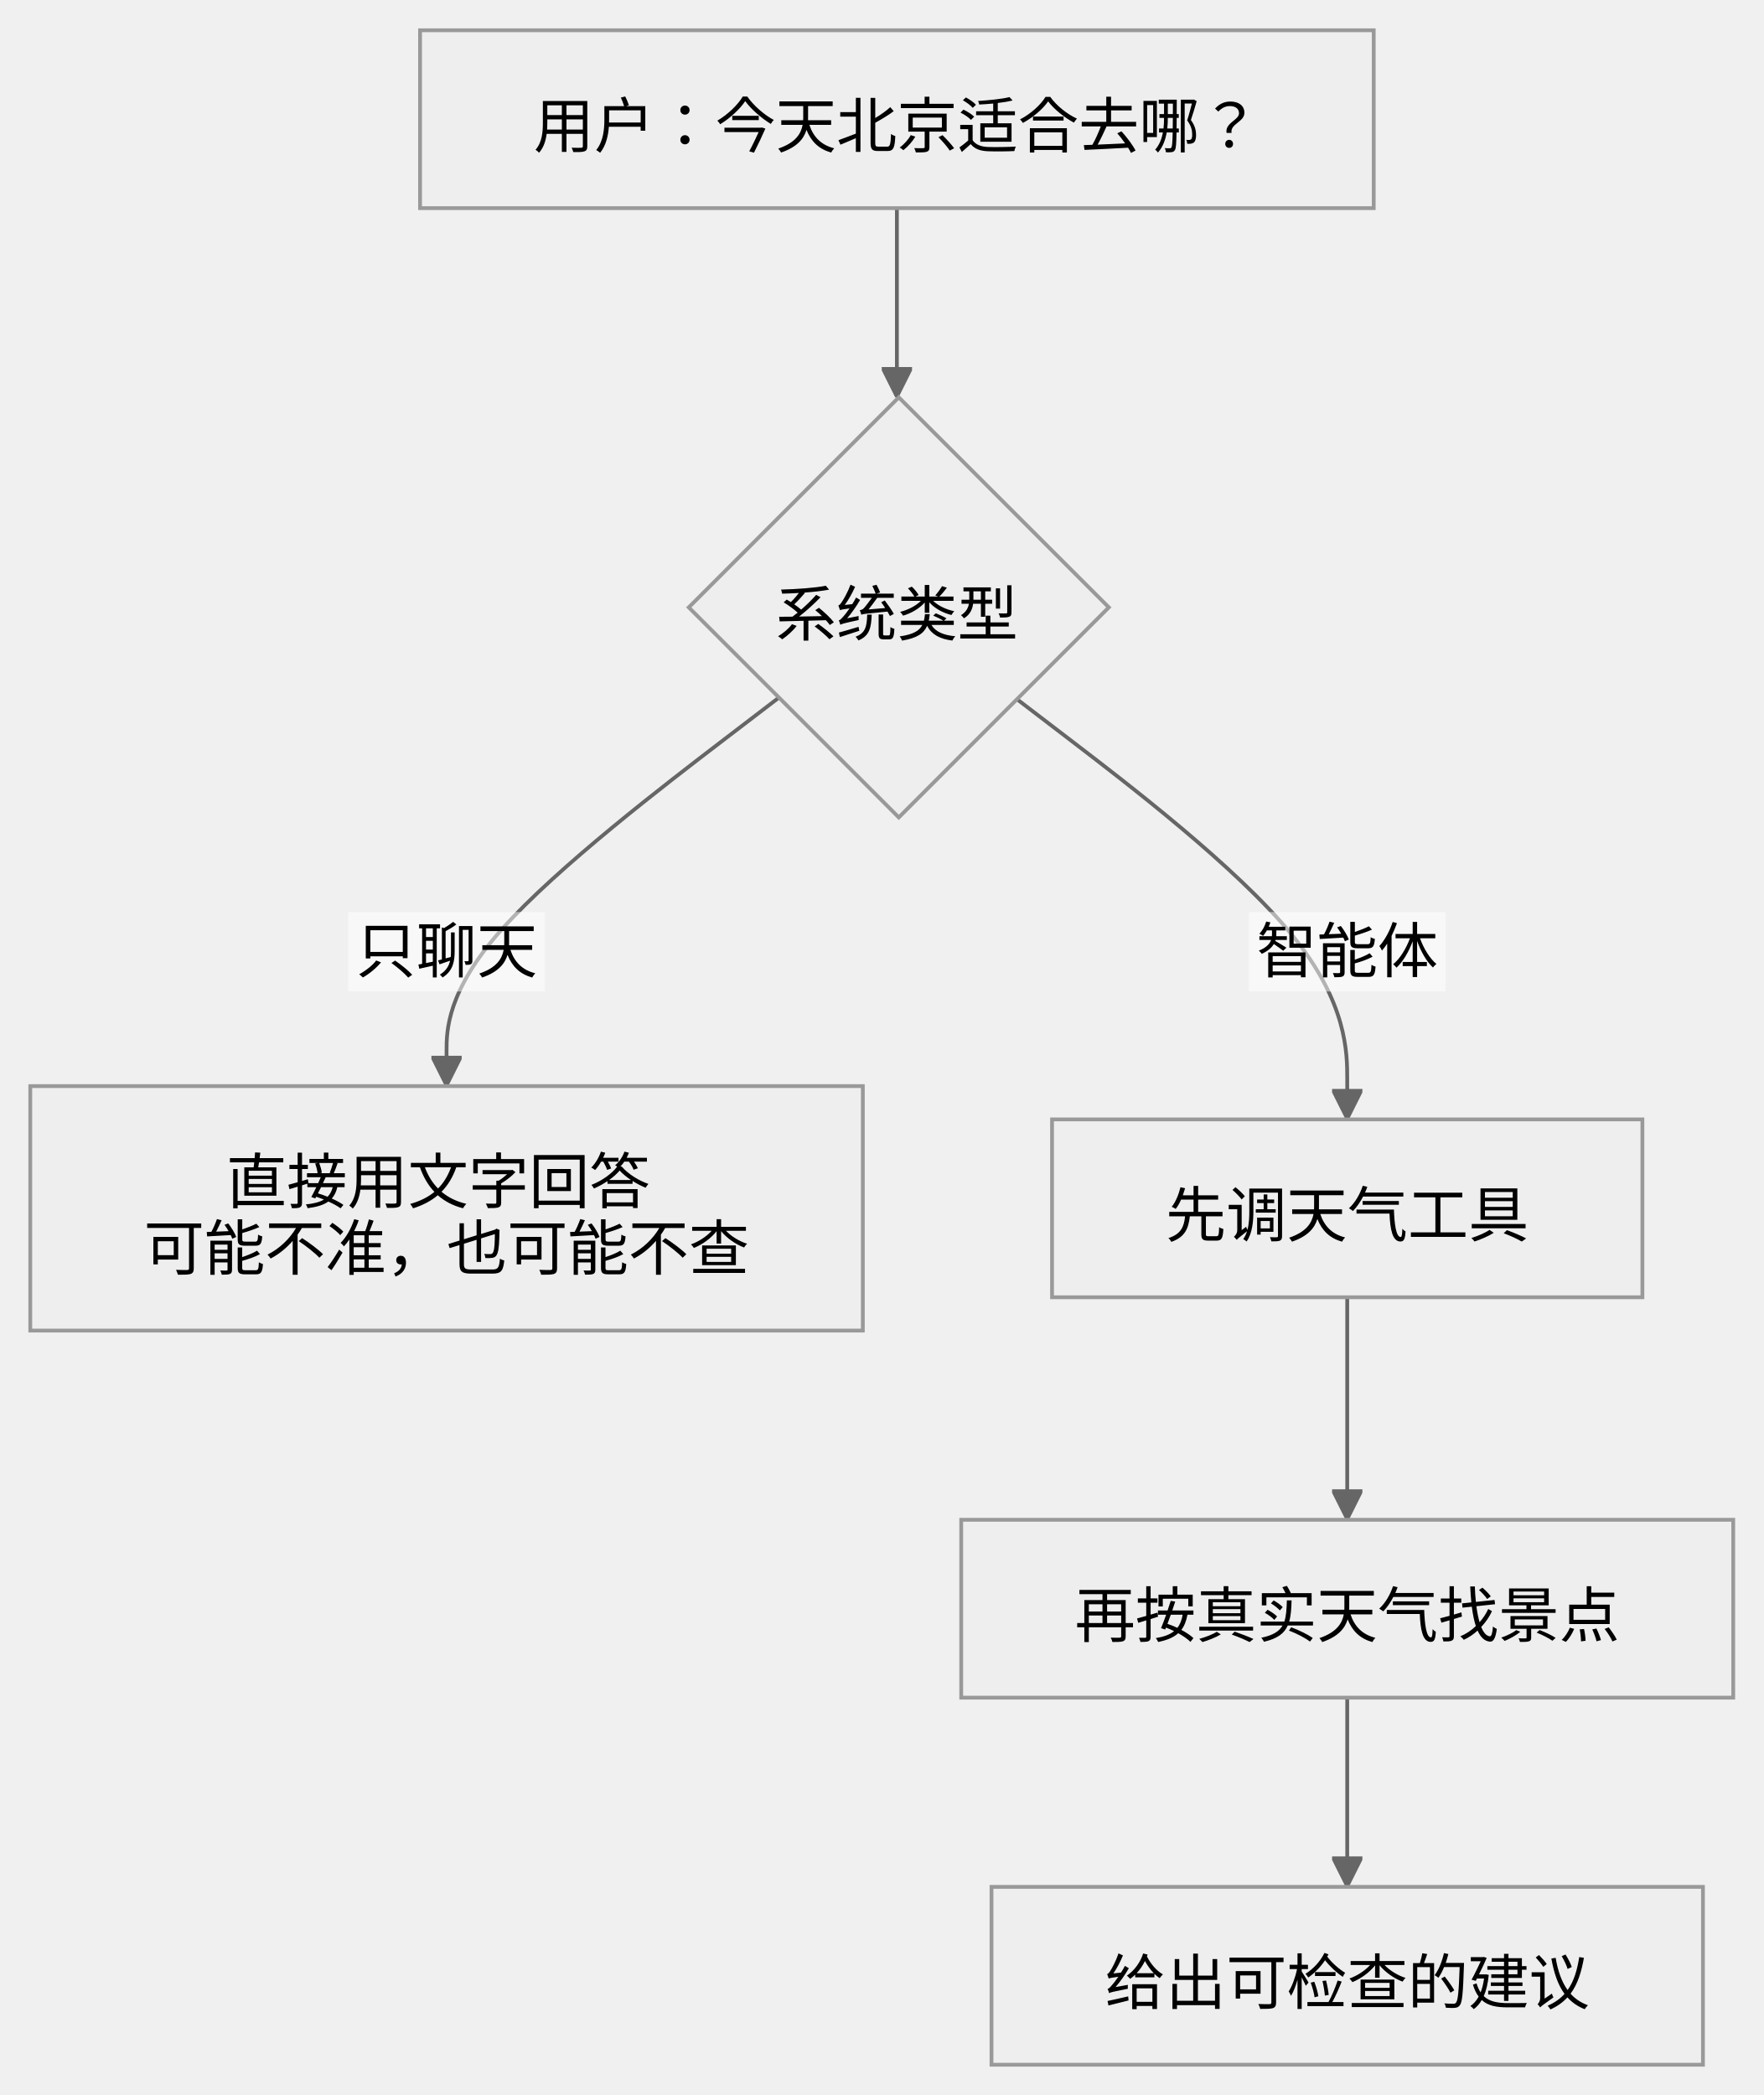
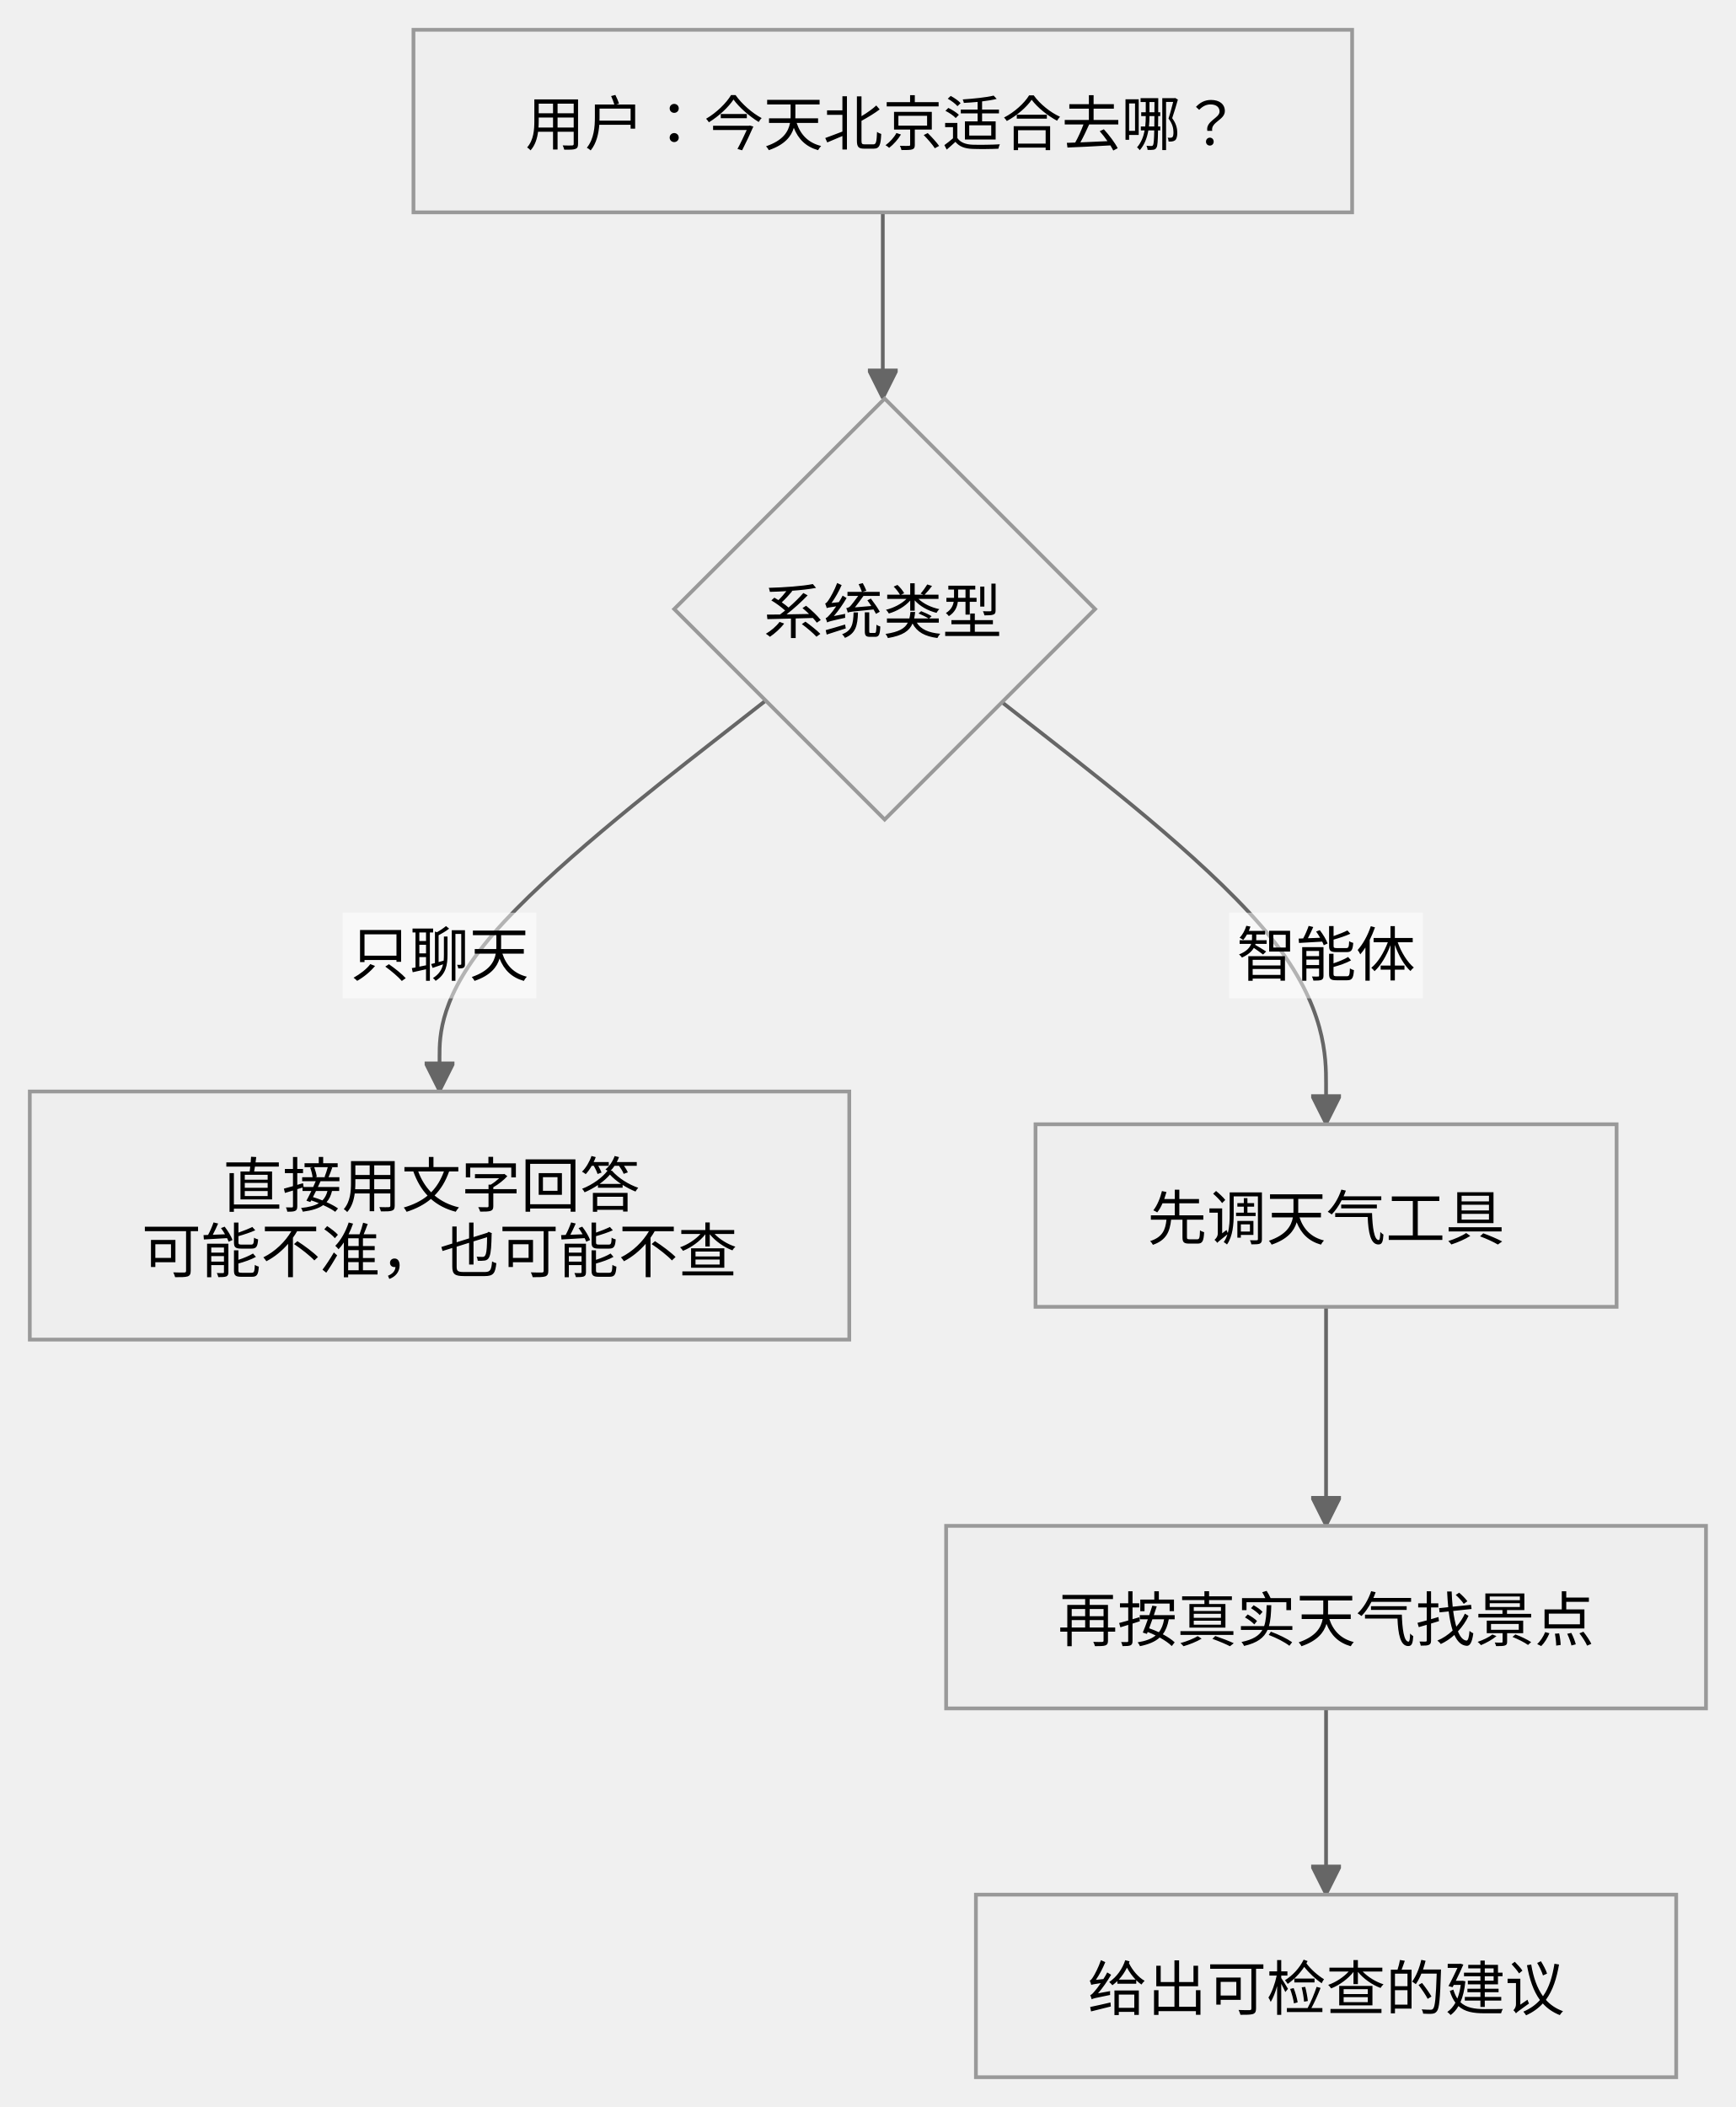
- <svg xmlns="http://www.w3.org/2000/svg" width="466" height="553.6" id="my-svg" class="flowchart" style="max-width: 466px; background-color: white;" viewBox="0 0 466 553.6" role="graphics-document document" aria-roledescription="flowchart-v2">
-   <style>#my-svg{font-family:"trebuchet ms",verdana,arial,sans-serif;font-size:16px;fill:#000000;}@keyframes edge-animation-frame{from{stroke-dashoffset:0;}}@keyframes dash{to{stroke-dashoffset:0;}}#my-svg .edge-animation-slow{stroke-dasharray:9,5!important;stroke-dashoffset:900;animation:dash 50s linear infinite;stroke-linecap:round;}#my-svg .edge-animation-fast{stroke-dasharray:9,5!important;stroke-dashoffset:900;animation:dash 20s linear infinite;stroke-linecap:round;}#my-svg .error-icon{fill:#552222;}#my-svg .error-text{fill:#552222;stroke:#552222;}#my-svg .edge-thickness-normal{stroke-width:1px;}#my-svg .edge-thickness-thick{stroke-width:3.5px;}#my-svg .edge-pattern-solid{stroke-dasharray:0;}#my-svg .edge-thickness-invisible{stroke-width:0;fill:none;}#my-svg .edge-pattern-dashed{stroke-dasharray:3;}#my-svg .edge-pattern-dotted{stroke-dasharray:2;}#my-svg .marker{fill:#666;stroke:#666;}#my-svg .marker.cross{stroke:#666;}#my-svg svg{font-family:"trebuchet ms",verdana,arial,sans-serif;font-size:16px;}#my-svg p{margin:0;}#my-svg .label{font-family:"trebuchet ms",verdana,arial,sans-serif;color:#000000;}#my-svg .cluster-label text{fill:#333;}#my-svg .cluster-label span{color:#333;}#my-svg .cluster-label span p{background-color:transparent;}#my-svg .label text,#my-svg span{fill:#000000;color:#000000;}#my-svg .node rect,#my-svg .node circle,#my-svg .node ellipse,#my-svg .node polygon,#my-svg .node path{fill:#eee;stroke:#999;stroke-width:1px;}#my-svg .rough-node .label text,#my-svg .node .label text,#my-svg .image-shape .label,#my-svg .icon-shape .label{text-anchor:middle;}#my-svg .node .katex path{fill:#000;stroke:#000;stroke-width:1px;}#my-svg .rough-node .label,#my-svg .node .label,#my-svg .image-shape .label,#my-svg .icon-shape .label{text-align:center;}#my-svg .node.clickable{cursor:pointer;}#my-svg .root .anchor path{fill:#666!important;stroke-width:0;stroke:#666;}#my-svg .arrowheadPath{fill:#333333;}#my-svg .edgePath .path{stroke:#666;stroke-width:1px;}#my-svg .flowchart-link{stroke:#666;fill:none;}#my-svg .edgeLabel{background-color:white;text-align:center;}#my-svg .edgeLabel p{background-color:white;}#my-svg .edgeLabel rect{opacity:0.5;background-color:white;fill:white;}#my-svg .labelBkg{background-color:rgba(255, 255, 255, 0.5);}#my-svg .cluster rect{fill:hsl(0, 0%, 98.922%);stroke:#707070;stroke-width:1px;}#my-svg .cluster text{fill:#333;}#my-svg .cluster span{color:#333;}#my-svg div.mermaidTooltip{position:absolute;text-align:center;max-width:200px;padding:2px;font-family:"trebuchet ms",verdana,arial,sans-serif;font-size:12px;background:hsl(-160, 0%, 93.333%);border:1px solid #707070;border-radius:2px;pointer-events:none;z-index:100;}#my-svg .flowchartTitleText{text-anchor:middle;font-size:18px;fill:#000000;}#my-svg rect.text{fill:none;stroke-width:0;}#my-svg .icon-shape,#my-svg .image-shape{background-color:white;text-align:center;}#my-svg .icon-shape p,#my-svg .image-shape p{background-color:white;padding:2px;}#my-svg .icon-shape .label rect,#my-svg .image-shape .label rect{opacity:0.5;background-color:white;fill:white;}#my-svg .label-icon{display:inline-block;height:1em;overflow:visible;vertical-align:-0.125em;}#my-svg .node .label-icon path{fill:currentColor;stroke:revert;stroke-width:revert;}#my-svg .node .neo-node{stroke:#999;}#my-svg [data-look="neo"].node rect,#my-svg [data-look="neo"].cluster rect,#my-svg [data-look="neo"].node polygon{stroke:url(#my-svg-gradient);filter:drop-shadow( 1px 2px 2px rgba(185,185,185,1));}#my-svg [data-look="neo"].swimlane.cluster rect{filter:none;}#my-svg [data-look="neo"].node path{stroke:url(#my-svg-gradient);stroke-width:1px;}#my-svg [data-look="neo"].node .outer-path{filter:drop-shadow( 1px 2px 2px rgba(185,185,185,1));}#my-svg [data-look="neo"].node .neo-line path{stroke:#999;filter:none;}#my-svg [data-look="neo"].node circle{stroke:url(#my-svg-gradient);filter:drop-shadow( 1px 2px 2px rgba(185,185,185,1));}#my-svg [data-look="neo"].node circle .state-start{fill:#000000;}#my-svg [data-look="neo"].icon-shape .icon{fill:url(#my-svg-gradient);filter:drop-shadow( 1px 2px 2px rgba(185,185,185,1));}#my-svg [data-look="neo"].icon-shape .icon-neo path{stroke:url(#my-svg-gradient);filter:drop-shadow( 1px 2px 2px rgba(185,185,185,1));}#my-svg :root{--mermaid-font-family:"trebuchet ms",verdana,arial,sans-serif;}</style>
+ <svg xmlns="http://www.w3.org/2000/svg" width="466" height="565.6" id="my-svg" class="flowchart" style="max-width: 466px; background-color: white;" viewBox="0 0 466 565.6" role="graphics-document document" aria-roledescription="flowchart-v2">
+   <style>#my-svg{font-family:"trebuchet ms",verdana,arial,sans-serif;font-size:16px;fill:#000000;}@keyframes edge-animation-frame{from{stroke-dashoffset:0;}}@keyframes dash{to{stroke-dashoffset:0;}}#my-svg .edge-animation-slow{stroke-dasharray:9,5!important;stroke-dashoffset:900;animation:dash 50s linear infinite;stroke-linecap:round;}#my-svg .edge-animation-fast{stroke-dasharray:9,5!important;stroke-dashoffset:900;animation:dash 20s linear infinite;stroke-linecap:round;}#my-svg .error-icon{fill:#552222;}#my-svg .error-text{fill:#552222;stroke:#552222;}#my-svg .edge-thickness-normal{stroke-width:1px;}#my-svg .edge-thickness-thick{stroke-width:3.5px;}#my-svg .edge-pattern-solid{stroke-dasharray:0;}#my-svg .edge-thickness-invisible{stroke-width:0;fill:none;}#my-svg .edge-pattern-dashed{stroke-dasharray:3;}#my-svg .edge-pattern-dotted{stroke-dasharray:2;}#my-svg .marker{fill:#666;stroke:#666;}#my-svg .marker.cross{stroke:#666;}#my-svg svg{font-family:"trebuchet ms",verdana,arial,sans-serif;font-size:16px;}#my-svg p{margin:0;}#my-svg .label{font-family:"trebuchet ms",verdana,arial,sans-serif;color:#000000;}#my-svg .cluster-label text{fill:#333;}#my-svg .cluster-label span{color:#333;}#my-svg .cluster-label span p{background-color:transparent;}#my-svg .label text,#my-svg span{fill:#000000;color:#000000;}#my-svg .node rect,#my-svg .node circle,#my-svg .node ellipse,#my-svg .node polygon,#my-svg .node path{fill:#eee;stroke:#999;stroke-width:1px;}#my-svg .rough-node .label text,#my-svg .node .label text,#my-svg .image-shape .label,#my-svg .icon-shape .label{text-anchor:middle;}#my-svg .node .katex path{fill:#000;stroke:#000;stroke-width:1px;}#my-svg .rough-node .label,#my-svg .node .label,#my-svg .image-shape .label,#my-svg .icon-shape .label{text-align:center;}#my-svg .node.clickable{cursor:pointer;}#my-svg .root .anchor path{fill:#666!important;stroke-width:0;stroke:#666;}#my-svg .arrowheadPath{fill:#333333;}#my-svg .edgePath .path{stroke:#666;stroke-width:1px;}#my-svg .flowchart-link{stroke:#666;fill:none;}#my-svg .edgeLabel{background-color:white;text-align:center;}#my-svg .edgeLabel p{background-color:white;}#my-svg .edgeLabel rect{opacity:0.5;background-color:white;fill:white;}#my-svg .labelBkg{background-color:rgba(255, 255, 255, 0.5);}#my-svg .cluster rect{fill:hsl(0, 0%, 98.922%);stroke:#707070;stroke-width:1px;}#my-svg .cluster text{fill:#333;}#my-svg .cluster span{color:#333;}#my-svg div.mermaidTooltip{position:absolute;text-align:center;max-width:200px;padding:2px;font-family:"trebuchet ms",verdana,arial,sans-serif;font-size:12px;background:hsl(-160, 0%, 93.333%);border:1px solid #707070;border-radius:2px;pointer-events:none;z-index:100;}#my-svg .flowchartTitleText{text-anchor:middle;font-size:18px;fill:#000000;}#my-svg rect.text{fill:none;stroke-width:0;}#my-svg .icon-shape,#my-svg .image-shape{background-color:white;text-align:center;}#my-svg .icon-shape p,#my-svg .image-shape p{background-color:white;padding:2px;}#my-svg .icon-shape .label rect,#my-svg .image-shape .label rect{opacity:0.5;background-color:white;fill:white;}#my-svg .label-icon{display:inline-block;height:1em;overflow:visible;vertical-align:-0.125em;}#my-svg .node .label-icon path{fill:currentColor;stroke:revert;stroke-width:revert;}#my-svg .node .neo-node{stroke:#999;}#my-svg [data-look="neo"].node rect,#my-svg [data-look="neo"].cluster rect,#my-svg [data-look="neo"].node polygon{stroke:url(#my-svg-gradient);filter:drop-shadow( 1px 2px 2px rgba(185,185,185,1));}#my-svg [data-look="neo"].node path{stroke:url(#my-svg-gradient);stroke-width:1px;}#my-svg [data-look="neo"].node .outer-path{filter:drop-shadow( 1px 2px 2px rgba(185,185,185,1));}#my-svg [data-look="neo"].node .neo-line path{stroke:#999;filter:none;}#my-svg [data-look="neo"].node circle{stroke:url(#my-svg-gradient);filter:drop-shadow( 1px 2px 2px rgba(185,185,185,1));}#my-svg [data-look="neo"].node circle .state-start{fill:#000000;}#my-svg [data-look="neo"].icon-shape .icon{fill:url(#my-svg-gradient);filter:drop-shadow( 1px 2px 2px rgba(185,185,185,1));}#my-svg [data-look="neo"].icon-shape .icon-neo path{stroke:url(#my-svg-gradient);filter:drop-shadow( 1px 2px 2px rgba(185,185,185,1));}#my-svg :root{--mermaid-font-family:"trebuchet ms",verdana,arial,sans-serif;}</style>
  <g>
    <marker id="my-svg_flowchart-v2-pointEnd" class="marker flowchart-v2" viewBox="0 0 10 10" refX="5" refY="5" markerUnits="userSpaceOnUse" markerWidth="8" markerHeight="8" orient="auto">
      <path d="M 0 0 L 10 5 L 0 10 z" class="arrowMarkerPath" style="stroke-width: 1; stroke-dasharray: 1, 0;" />
    </marker>
    <marker id="my-svg_flowchart-v2-pointStart" class="marker flowchart-v2" viewBox="0 0 10 10" refX="4.5" refY="5" markerUnits="userSpaceOnUse" markerWidth="8" markerHeight="8" orient="auto">
      <path d="M 0 5 L 10 10 L 10 0 z" class="arrowMarkerPath" style="stroke-width: 1; stroke-dasharray: 1, 0;" />
    </marker>
    <marker id="my-svg_flowchart-v2-pointEnd-margin" class="marker flowchart-v2" viewBox="0 0 11.5 14" refX="11.5" refY="7" markerUnits="userSpaceOnUse" markerWidth="10.5" markerHeight="14" orient="auto">
      <path d="M 0 0 L 11.5 7 L 0 14 z" class="arrowMarkerPath" style="stroke-width: 0; stroke-dasharray: 1, 0;" />
    </marker>
    <marker id="my-svg_flowchart-v2-pointStart-margin" class="marker flowchart-v2" viewBox="0 0 11.5 14" refX="1" refY="7" markerUnits="userSpaceOnUse" markerWidth="11.5" markerHeight="14" orient="auto">
      <polygon points="0,7 11.5,14 11.5,0" class="arrowMarkerPath" style="stroke-width: 0; stroke-dasharray: 1, 0;" />
    </marker>
    <marker id="my-svg_flowchart-v2-circleEnd" class="marker flowchart-v2" viewBox="0 0 10 10" refX="11" refY="5" markerUnits="userSpaceOnUse" markerWidth="11" markerHeight="11" orient="auto">
      <circle cx="5" cy="5" r="5" class="arrowMarkerPath" style="stroke-width: 1; stroke-dasharray: 1, 0;" />
    </marker>
    <marker id="my-svg_flowchart-v2-circleStart" class="marker flowchart-v2" viewBox="0 0 10 10" refX="-1" refY="5" markerUnits="userSpaceOnUse" markerWidth="11" markerHeight="11" orient="auto">
      <circle cx="5" cy="5" r="5" class="arrowMarkerPath" style="stroke-width: 1; stroke-dasharray: 1, 0;" />
    </marker>
    <marker id="my-svg_flowchart-v2-circleEnd-margin" class="marker flowchart-v2" viewBox="0 0 10 10" refY="5" refX="12.25" markerUnits="userSpaceOnUse" markerWidth="14" markerHeight="14" orient="auto">
      <circle cx="5" cy="5" r="5" class="arrowMarkerPath" style="stroke-width: 0; stroke-dasharray: 1, 0;" />
    </marker>
    <marker id="my-svg_flowchart-v2-circleStart-margin" class="marker flowchart-v2" viewBox="0 0 10 10" refX="-2" refY="5" markerUnits="userSpaceOnUse" markerWidth="14" markerHeight="14" orient="auto">
      <circle cx="5" cy="5" r="5" class="arrowMarkerPath" style="stroke-width: 0; stroke-dasharray: 1, 0;" />
    </marker>
    <marker id="my-svg_flowchart-v2-crossEnd" class="marker cross flowchart-v2" viewBox="0 0 11 11" refX="12" refY="5.2" markerUnits="userSpaceOnUse" markerWidth="11" markerHeight="11" orient="auto">
      <path d="M 1,1 l 9,9 M 10,1 l -9,9" class="arrowMarkerPath" style="stroke-width: 2; stroke-dasharray: 1, 0;" />
    </marker>
    <marker id="my-svg_flowchart-v2-crossStart" class="marker cross flowchart-v2" viewBox="0 0 11 11" refX="-1" refY="5.2" markerUnits="userSpaceOnUse" markerWidth="11" markerHeight="11" orient="auto">
      <path d="M 1,1 l 9,9 M 10,1 l -9,9" class="arrowMarkerPath" style="stroke-width: 2; stroke-dasharray: 1, 0;" />
    </marker>
    <marker id="my-svg_flowchart-v2-crossEnd-margin" class="marker cross flowchart-v2" viewBox="0 0 15 15" refX="17.7" refY="7.5" markerUnits="userSpaceOnUse" markerWidth="12" markerHeight="12" orient="auto">
      <path d="M 1,1 L 14,14 M 1,14 L 14,1" class="arrowMarkerPath" style="stroke-width: 2.5;" />
    </marker>
    <marker id="my-svg_flowchart-v2-crossStart-margin" class="marker cross flowchart-v2" viewBox="0 0 15 15" refX="-3.5" refY="7.5" markerUnits="userSpaceOnUse" markerWidth="12" markerHeight="12" orient="auto">
      <path d="M 1,1 L 14,14 M 1,14 L 14,1" class="arrowMarkerPath" style="stroke-width: 2.5; stroke-dasharray: 1, 0;" />
    </marker>
    <g class="root">
      <g class="clusters" />
      <g class="edgePaths">
-         <path d="M237,55L237,59.167C237,63.333,237,71.667,237,79.333C237,87,237,94,237,97.5L237,101" id="my-svg-L_Q_C_0" class="edge-thickness-normal edge-pattern-solid edge-thickness-normal edge-pattern-solid flowchart-link" style=";" data-edge="true" data-et="edge" data-id="L_Q_C_0" data-points="W3sieCI6MjM3LCJ5Ijo1NX0seyJ4IjoyMzcsInkiOjgwfSx7IngiOjIzNywieSI6MTA1fV0=" data-look="classic" marker-end="url(#my-svg_flowchart-v2-pointEnd)" />
-         <path d="M205.55,184.55L190.958,195.708C176.367,206.867,147.183,229.183,132.592,245.592C118,262,118,272.5,118,277.75L118,283" id="my-svg-L_C_Chat_0" class="edge-thickness-normal edge-pattern-solid edge-thickness-normal edge-pattern-solid flowchart-link" style=";" data-edge="true" data-et="edge" data-id="L_C_Chat_0" data-points="W3sieCI6MjA1LjU1LCJ5IjoxODQuNTV9LHsieCI6MTE4LCJ5IjoyNTEuNX0seyJ4IjoxMTgsInkiOjI4N31d" data-look="classic" marker-end="url(#my-svg_flowchart-v2-pointEnd)" />
-         <path d="M268.45,184.55L283.042,195.708C297.633,206.867,326.817,229.183,341.408,247.058C356,264.933,356,278.367,356,285.083L356,291.8" id="my-svg-L_C_Ag_0" class="edge-thickness-normal edge-pattern-solid edge-thickness-normal edge-pattern-solid flowchart-link" style=";" data-edge="true" data-et="edge" data-id="L_C_Ag_0" data-points="W3sieCI6MjY4LjQ1LCJ5IjoxODQuNTV9LHsieCI6MzU2LCJ5IjoyNTEuNX0seyJ4IjozNTYsInkiOjI5NS43OTk5OTkyMzcwNjA1NX1d" data-look="classic" marker-end="url(#my-svg_flowchart-v2-pointEnd)" />
-         <path d="M356,342.8L356,348.433C356,354.067,356,365.333,356,374.467C356,383.6,356,390.6,356,394.1L356,397.6" id="my-svg-L_Ag_Ag2_0" class="edge-thickness-normal edge-pattern-solid edge-thickness-normal edge-pattern-solid flowchart-link" style=";" data-edge="true" data-et="edge" data-id="L_Ag_Ag2_0" data-points="W3sieCI6MzU2LCJ5IjozNDIuNzk5OTk5MjM3MDYwNTV9LHsieCI6MzU2LCJ5IjozNzYuNTk5OTk4NDc0MTIxMX0seyJ4IjozNTYsInkiOjQwMS41OTk5OTg0NzQxMjExfV0=" data-look="classic" marker-end="url(#my-svg_flowchart-v2-pointEnd)" />
-         <path d="M356,448.6L356,452.767C356,456.933,356,465.267,356,472.933C356,480.6,356,487.6,356,491.1L356,494.6" id="my-svg-L_Ag2_Ans_0" class="edge-thickness-normal edge-pattern-solid edge-thickness-normal edge-pattern-solid flowchart-link" style=";" data-edge="true" data-et="edge" data-id="L_Ag2_Ans_0" data-points="W3sieCI6MzU2LCJ5Ijo0NDguNTk5OTk4NDc0MTIxMX0seyJ4IjozNTYsInkiOjQ3My41OTk5OTg0NzQxMjExfSx7IngiOjM1NiwieSI6NDk4LjU5OTk5ODQ3NDEyMTF9XQ==" data-look="classic" marker-end="url(#my-svg_flowchart-v2-pointEnd)" />
+         <path d="M237,57L237,61.167C237,65.333,237,73.667,237,81.333C237,89,237,96,237,99.5L237,103" id="my-svg-L_Q_C_0" class="edge-thickness-normal edge-pattern-solid edge-thickness-normal edge-pattern-solid flowchart-link" style=";" data-edge="true" data-et="edge" data-id="L_Q_C_0" data-points="W3sieCI6MjM3LCJ5Ijo1N30seyJ4IjoyMzcsInkiOjgyfSx7IngiOjIzNywieSI6MTA3fV0=" data-look="classic" marker-end="url(#my-svg_flowchart-v2-pointEnd)" />
+         <path d="M205.285,188.285L190.738,199.654C176.19,211.024,147.095,233.762,132.548,250.548C118,267.333,118,278.167,118,283.583L118,289" id="my-svg-L_C_Chat_0" class="edge-thickness-normal edge-pattern-solid edge-thickness-normal edge-pattern-solid flowchart-link" style=";" data-edge="true" data-et="edge" data-id="L_C_Chat_0" data-points="W3sieCI6MjA1LjI4NTM3NzM1ODQ5MDU2LCJ5IjoxODguMjg1Mzc3MzU4NDkwNTZ9LHsieCI6MTE4LCJ5IjoyNTYuNX0seyJ4IjoxMTgsInkiOjI5M31d" data-look="classic" marker-end="url(#my-svg_flowchart-v2-pointEnd)" />
+         <path d="M268.715,188.285L283.262,199.654C297.81,211.024,326.905,233.762,341.452,252.014C356,270.267,356,284.033,356,290.917L356,297.8" id="my-svg-L_C_Ag_0" class="edge-thickness-normal edge-pattern-solid edge-thickness-normal edge-pattern-solid flowchart-link" style=";" data-edge="true" data-et="edge" data-id="L_C_Ag_0" data-points="W3sieCI6MjY4LjcxNDYyMjY0MTUwOTQ0LCJ5IjoxODguMjg1Mzc3MzU4NDkwNTZ9LHsieCI6MzU2LCJ5IjoyNTYuNX0seyJ4IjozNTYsInkiOjMwMS43OTk5OTkyMzcwNjA1NX1d" data-look="classic" marker-end="url(#my-svg_flowchart-v2-pointEnd)" />
+         <path d="M356,350.8L356,356.433C356,362.067,356,373.333,356,382.467C356,391.6,356,398.6,356,402.1L356,405.6" id="my-svg-L_Ag_Ag2_0" class="edge-thickness-normal edge-pattern-solid edge-thickness-normal edge-pattern-solid flowchart-link" style=";" data-edge="true" data-et="edge" data-id="L_Ag_Ag2_0" data-points="W3sieCI6MzU2LCJ5IjozNTAuNzk5OTk5MjM3MDYwNTV9LHsieCI6MzU2LCJ5IjozODQuNTk5OTk4NDc0MTIxMX0seyJ4IjozNTYsInkiOjQwOS41OTk5OTg0NzQxMjExfV0=" data-look="classic" marker-end="url(#my-svg_flowchart-v2-pointEnd)" />
+         <path d="M356,458.6L356,462.767C356,466.933,356,475.267,356,482.933C356,490.6,356,497.6,356,501.1L356,504.6" id="my-svg-L_Ag2_Ans_0" class="edge-thickness-normal edge-pattern-solid edge-thickness-normal edge-pattern-solid flowchart-link" style=";" data-edge="true" data-et="edge" data-id="L_Ag2_Ans_0" data-points="W3sieCI6MzU2LCJ5Ijo0NTguNTk5OTk4NDc0MTIxMX0seyJ4IjozNTYsInkiOjQ4My41OTk5OTg0NzQxMjExfSx7IngiOjM1NiwieSI6NTA4LjU5OTk5ODQ3NDEyMTF9XQ==" data-look="classic" marker-end="url(#my-svg_flowchart-v2-pointEnd)" />
      </g>
      <g class="edgeLabels">
        <g class="edgeLabel">
          <g class="label" data-id="L_Q_C_0" transform="translate(0, 0)">
            <text y="-10.1" text-anchor="middle">
              <tspan class="text-outer-tspan row" x="0" y="-0.1em" dy="1.1em" text-anchor="middle" />
            </text>
          </g>
        </g>
        <g>
          <rect class="background" style="stroke: none" />
        </g>
-         <g class="edgeLabel" transform="translate(118, 251.5)">
+         <g class="edgeLabel" transform="translate(118, 256.5)">
          <g class="label" data-id="L_C_Chat_0" transform="translate(0, -10.5)">
            <g>
-               <rect class="background" style="" x="-26" y="0" width="52" height="21" />
+               <rect class="background" style="" x="-26" y="-1" width="52" height="23" />
              <text y="-10.1" text-anchor="middle" style="">
                <tspan class="text-outer-tspan row" x="0" y="-0.1em" dy="1.1em" text-anchor="middle">
                  <tspan font-style="normal" class="text-inner-tspan" font-weight="normal">只聊天</tspan>
                </tspan>
              </text>
            </g>
          </g>
        </g>
-         <g class="edgeLabel" transform="translate(356, 251.5)">
+         <g class="edgeLabel" transform="translate(356, 256.5)">
          <g class="label" data-id="L_C_Ag_0" transform="translate(0, -10.5)">
            <g>
-               <rect class="background" style="" x="-26" y="0" width="52" height="21" />
+               <rect class="background" style="" x="-26" y="-1" width="52" height="23" />
              <text y="-10.1" text-anchor="middle" style="">
                <tspan class="text-outer-tspan row" x="0" y="-0.1em" dy="1.1em" text-anchor="middle">
                  <tspan font-style="normal" class="text-inner-tspan" font-weight="normal">智能体</tspan>
                </tspan>
              </text>
            </g>
          </g>
        </g>
        <g class="edgeLabel">
          <g class="label" data-id="L_Ag_Ag2_0" transform="translate(0, 0)">
            <text y="-10.1" text-anchor="middle">
              <tspan class="text-outer-tspan row" x="0" y="-0.1em" dy="1.1em" text-anchor="middle" />
            </text>
          </g>
        </g>
        <g>
          <rect class="background" style="stroke: none" />
        </g>
        <g class="edgeLabel">
          <g class="label" data-id="L_Ag2_Ans_0" transform="translate(0, 0)">
            <text y="-10.1" text-anchor="middle">
              <tspan class="text-outer-tspan row" x="0" y="-0.1em" dy="1.1em" text-anchor="middle" />
            </text>
          </g>
        </g>
        <g>
          <rect class="background" style="stroke: none" />
        </g>
      </g>
      <g class="nodes">
-         <g class="node default" id="my-svg-flowchart-Q-0" data-look="classic" transform="translate(237, 31.5)">
-           <rect class="basic label-container" style="" x="-126" y="-23.5" width="252" height="47" />
-           <g class="label" style="" transform="translate(0, -8.5)">
+         <g class="node default" id="my-svg-flowchart-Q-0" data-look="classic" transform="translate(237, 32.5)">
+           <rect class="basic label-container" style="" x="-126" y="-24.5" width="252" height="49" />
+           <g class="label" style="" transform="translate(0, -9.5)">
            <rect />
            <g>
              <rect class="background" style="stroke: none" />
              <text y="-10.1" style="">
                <tspan class="text-outer-tspan row" x="0" y="-0.1em" dy="1.1em">
                  <tspan font-style="normal" class="text-inner-tspan" font-weight="normal">用户：今天北京适合去哪？</tspan>
                </tspan>
              </text>
            </g>
          </g>
        </g>
-         <g class="node default" id="my-svg-flowchart-C-1" data-look="classic" transform="translate(237, 160.5)">
-           <polygon points="55.5,0 111,-55.5 55.5,-111 0,-55.5" class="label-container" transform="translate(-55, 55.5)" />
-           <g class="label" style="" transform="translate(0, -8.5)">
+         <g class="node default" id="my-svg-flowchart-C-1" data-look="classic" transform="translate(237, 163.5)">
+           <polygon points="56.5,0 113,-56.5 56.5,-113 0,-56.5" class="label-container" transform="translate(-56, 56.5)" />
+           <g class="label" style="" transform="translate(0, -9.5)">
            <rect />
            <g>
              <rect class="background" style="stroke: none" />
              <text y="-10.1" style="">
                <tspan class="text-outer-tspan row" x="0" y="-0.1em" dy="1.1em">
                  <tspan font-style="normal" class="text-inner-tspan" font-weight="normal">系统类型</tspan>
                </tspan>
              </text>
            </g>
          </g>
        </g>
-         <g class="node default" id="my-svg-flowchart-Chat-3" data-look="classic" transform="translate(118, 319.3)">
-           <rect class="basic label-container" style="" x="-110" y="-32.3" width="220" height="64.6" />
-           <g class="label" style="" transform="translate(0, -17.3)">
+         <g class="node default" id="my-svg-flowchart-Chat-3" data-look="classic" transform="translate(118, 326.3)">
+           <rect class="basic label-container" style="" x="-110" y="-33.3" width="220" height="66.6" />
+           <g class="label" style="" transform="translate(0, -18.3)">
            <rect />
            <g>
              <rect class="background" style="stroke: none" />
              <text y="-10.1" style="">
                <tspan class="text-outer-tspan row" x="0" y="-0.1em" dy="1.1em">
                  <tspan font-style="normal" class="text-inner-tspan" font-weight="normal">直接用文字回答</tspan>
                </tspan>
                <tspan class="text-outer-tspan row" x="0" y="1em" dy="1.1em">
                  <tspan font-style="normal" class="text-inner-tspan" font-weight="normal">可能不准，也可能不查</tspan>
                </tspan>
              </text>
            </g>
          </g>
        </g>
-         <g class="node default" id="my-svg-flowchart-Ag-5" data-look="classic" transform="translate(356, 319.3)">
-           <rect class="basic label-container" style="" x="-78" y="-23.5" width="156" height="47" />
-           <g class="label" style="" transform="translate(0, -8.5)">
+         <g class="node default" id="my-svg-flowchart-Ag-5" data-look="classic" transform="translate(356, 326.3)">
+           <rect class="basic label-container" style="" x="-78" y="-24.5" width="156" height="49" />
+           <g class="label" style="" transform="translate(0, -9.5)">
            <rect />
            <g>
              <rect class="background" style="stroke: none" />
              <text y="-10.1" style="">
                <tspan class="text-outer-tspan row" x="0" y="-0.1em" dy="1.1em">
                  <tspan font-style="normal" class="text-inner-tspan" font-weight="normal">先调天气工具</tspan>
                </tspan>
              </text>
            </g>
          </g>
        </g>
-         <g class="node default" id="my-svg-flowchart-Ag2-7" data-look="classic" transform="translate(356, 425.1)">
-           <rect class="basic label-container" style="" x="-102" y="-23.5" width="204" height="47" />
-           <g class="label" style="" transform="translate(0, -8.5)">
+         <g class="node default" id="my-svg-flowchart-Ag2-7" data-look="classic" transform="translate(356, 434.1)">
+           <rect class="basic label-container" style="" x="-102" y="-24.5" width="204" height="49" />
+           <g class="label" style="" transform="translate(0, -9.5)">
            <rect />
            <g>
              <rect class="background" style="stroke: none" />
              <text y="-10.1" style="">
                <tspan class="text-outer-tspan row" x="0" y="-0.1em" dy="1.1em">
                  <tspan font-style="normal" class="text-inner-tspan" font-weight="normal">再按真实天气找景点</tspan>
                </tspan>
              </text>
            </g>
          </g>
        </g>
-         <g class="node default" id="my-svg-flowchart-Ans-9" data-look="classic" transform="translate(356, 522.1)">
-           <rect class="basic label-container" style="" x="-94" y="-23.5" width="188" height="47" />
-           <g class="label" style="" transform="translate(0, -8.5)">
+         <g class="node default" id="my-svg-flowchart-Ans-9" data-look="classic" transform="translate(356, 533.1)">
+           <rect class="basic label-container" style="" x="-94" y="-24.5" width="188" height="49" />
+           <g class="label" style="" transform="translate(0, -9.5)">
            <rect />
            <g>
              <rect class="background" style="stroke: none" />
              <text y="-10.1" style="">
                <tspan class="text-outer-tspan row" x="0" y="-0.1em" dy="1.1em">
                  <tspan font-style="normal" class="text-inner-tspan" font-weight="normal">给出可检查的建议</tspan>
                </tspan>
              </text>
            </g>
          </g>
        </g>
      </g>
    </g>
  </g>
  <defs>
    <filter id="my-svg-drop-shadow" height="130%" width="130%">
      <feDropShadow dx="4" dy="4" stdDeviation="0" flood-opacity="0.06" flood-color="#000000" />
    </filter>
  </defs>
  <defs>
    <filter id="my-svg-drop-shadow-small" height="150%" width="150%">
      <feDropShadow dx="2" dy="2" stdDeviation="0" flood-opacity="0.06" flood-color="#000000" />
    </filter>
  </defs>
  <linearGradient id="my-svg-gradient" gradientUnits="objectBoundingBox" x1="0%" y1="0%" x2="100%" y2="0%">
    <stop offset="0%" stop-color="hsl(0, 0%, 83.333%)" stop-opacity="1" />
    <stop offset="100%" stop-color="hsl(0, 0%, 88.922%)" stop-opacity="1" />
  </linearGradient>
</svg>
